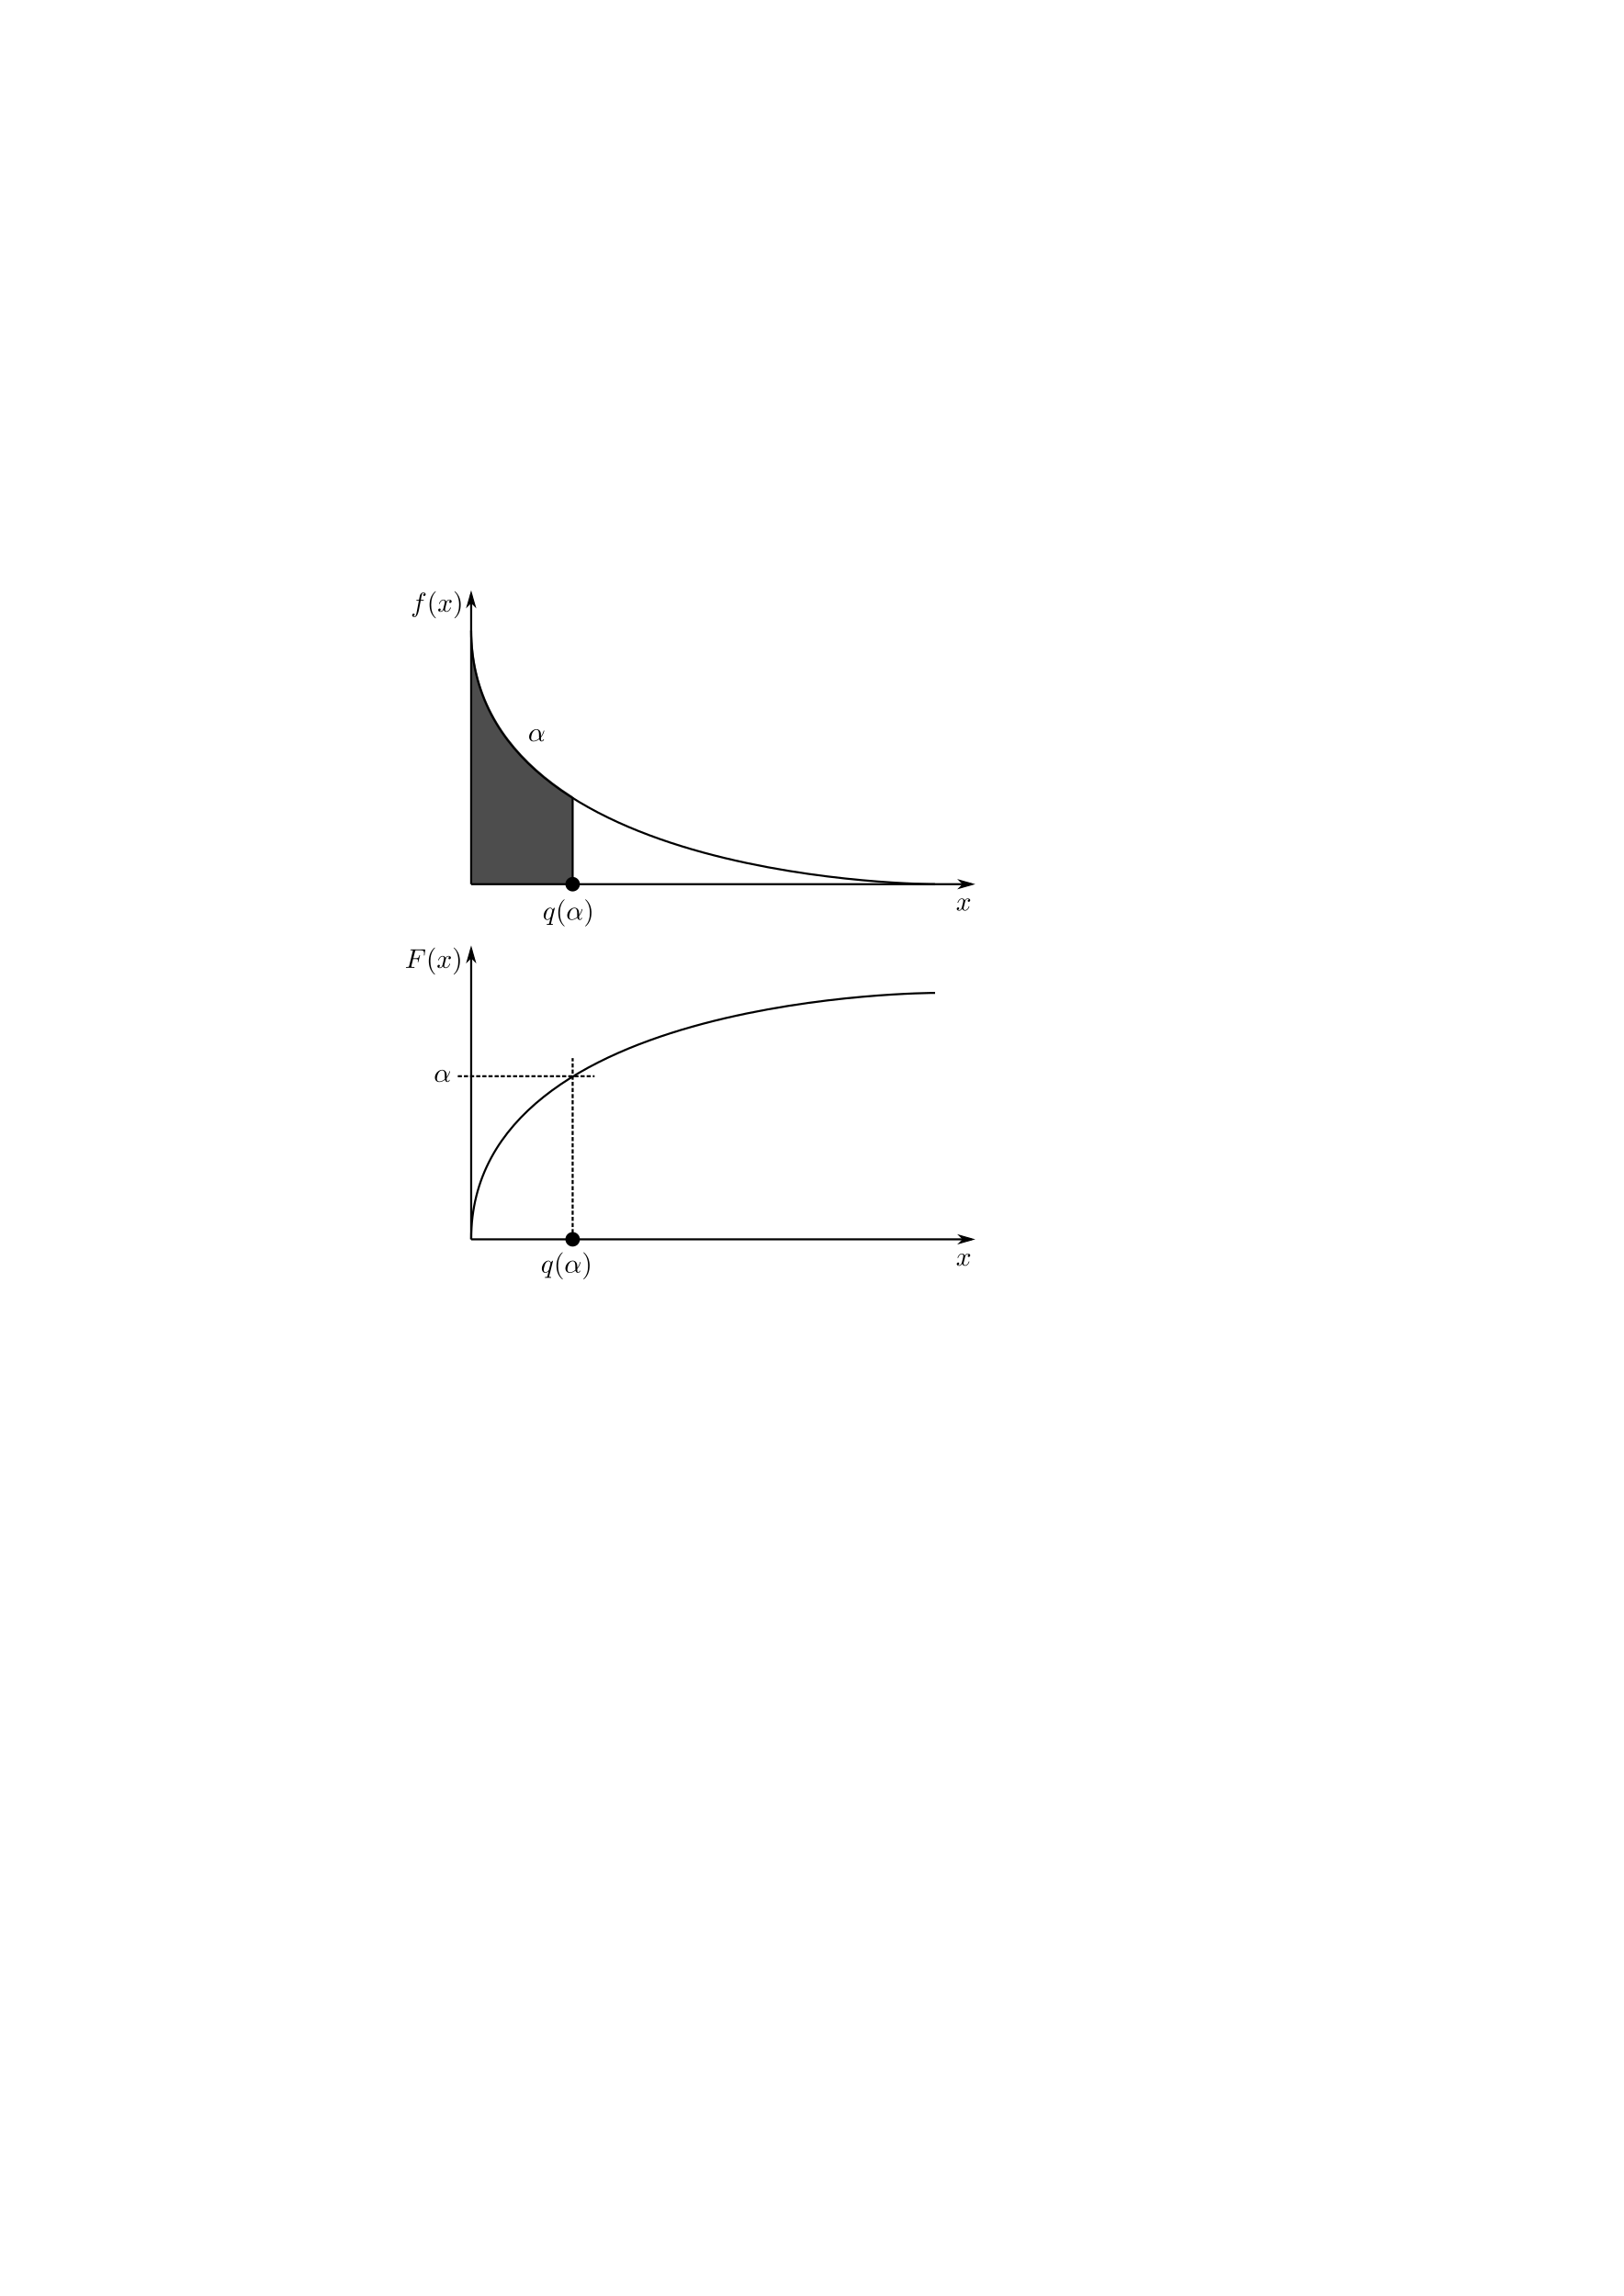
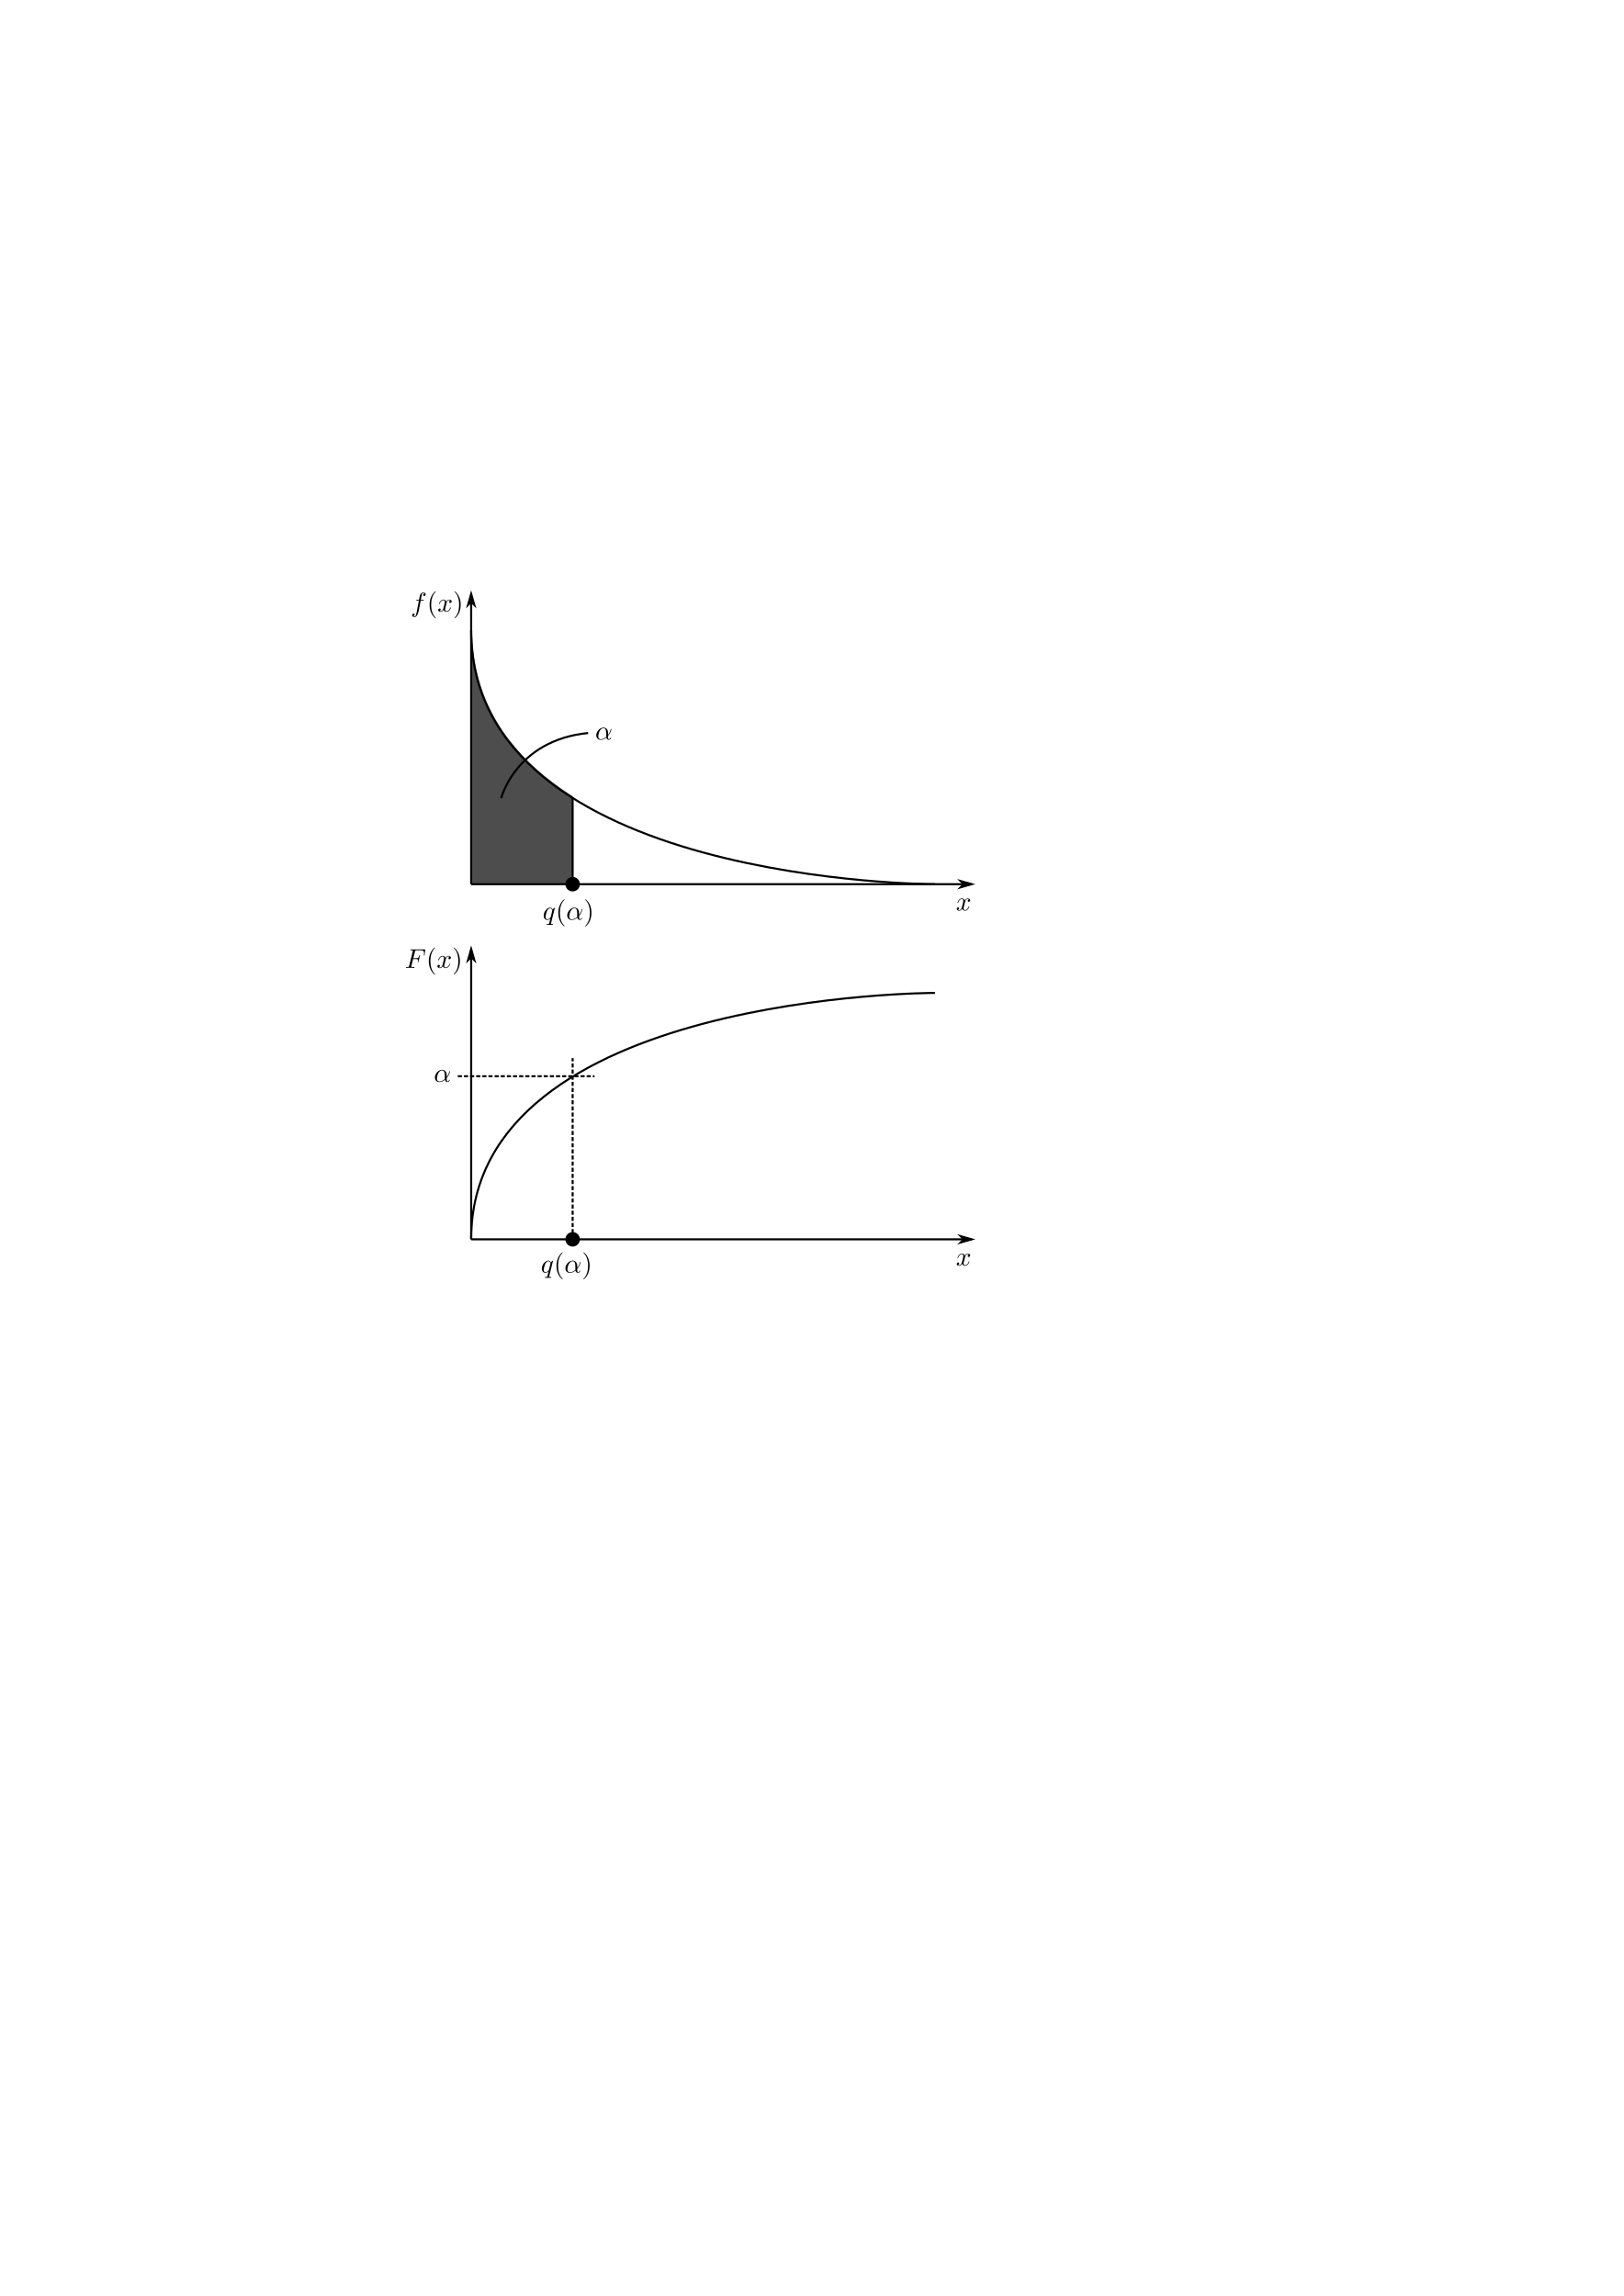
<svg xmlns="http://www.w3.org/2000/svg" width="210mm" height="297mm" id="svg2" version="1.1">
  <defs id="defs4">
    <marker orient="auto" refY="0.0" refX="0.0" id="Arrow1Send" style="overflow:visible;">
      <path id="path6070" d="M 0.0,0.0 L 5.0,-5.0 L -12.5,0.0 L 5.0,5.0 L 0.0,0.0 z " style="fill-rule:evenodd;stroke:#000000;stroke-width:1.0pt;" transform="scale(0.2) rotate(180) translate(6,0)" />
    </marker>
    <marker orient="auto" refY="0.0" refX="0.0" id="Arrow2Mend" style="overflow:visible;">
      <path id="path6082" style="fill-rule:evenodd;stroke-width:0.625;stroke-linejoin:round;" d="M 8.719,4.034 L -2.207,0.016 L 8.719,-4.002 C 6.973,-1.63 6.983,1.616 8.719,4.034 z " transform="scale(0.6) rotate(180) translate(0,0)" />
    </marker>
    <marker orient="auto" refY="0.0" refX="0.0" id="Arrow1Sstart" style="overflow:visible">
      <path id="path6067" d="M 0.0,0.0 L 5.0,-5.0 L -12.5,0.0 L 5.0,5.0 L 0.0,0.0 z " style="fill-rule:evenodd;stroke:#000000;stroke-width:1.0pt" transform="scale(0.2) translate(6,0)" />
    </marker>
    <marker orient="auto" refY="0.0" refX="0.0" id="Arrow1Mstart" style="overflow:visible">
      <path id="path6061" d="M 0.0,0.0 L 5.0,-5.0 L -12.5,0.0 L 5.0,5.0 L 0.0,0.0 z " style="fill-rule:evenodd;stroke:#000000;stroke-width:1.0pt" transform="scale(0.4) translate(10,0)" />
    </marker>
    <marker style="overflow:visible;" id="Arrow1Mend" refX="0.0" refY="0.0" orient="auto">
      <path transform="scale(0.4) rotate(180) translate(10,0)" style="fill-rule:evenodd;stroke:#000000;stroke-width:1.0pt;" d="M 0.0,0.0 L 5.0,-5.0 L -12.5,0.0 L 5.0,5.0 L 0.0,0.0 z " id="path3772" />
    </marker>
    <marker style="overflow:visible;" id="Arrow1Lend" refX="0.0" refY="0.0" orient="auto">
      <path transform="scale(0.8) rotate(180) translate(12.5,0)" style="fill-rule:evenodd;stroke:#000000;stroke-width:1.0pt;" d="M 0.0,0.0 L 5.0,-5.0 L -12.5,0.0 L 5.0,5.0 L 0.0,0.0 z " id="path3766" />
    </marker>
    <marker style="overflow:visible" id="Arrow1Mend-7" refX="0" refY="0" orient="auto">
      <path transform="matrix(-0.4,0,0,-0.4,-4,0)" style="fill-rule:evenodd;stroke:#000000;stroke-width:1pt" d="M 0,0 5,-5 -12.5,0 5,5 0,0 z" id="path3772-4" />
    </marker>
    <marker style="overflow:visible" id="Arrow1Mend-6" refX="0" refY="0" orient="auto">
      <path transform="matrix(-0.4,0,0,-0.4,-4,0)" style="fill-rule:evenodd;stroke:#000000;stroke-width:1pt" d="M 0,0 5,-5 -12.5,0 5,5 0,0 z" id="path3772-0" />
    </marker>
    <marker style="overflow:visible" id="Arrow1Mend-5" refX="0" refY="0" orient="auto">
      <path transform="matrix(-0.4,0,0,-0.4,-4,0)" style="fill-rule:evenodd;stroke:#000000;stroke-width:1pt" d="M 0,0 5,-5 -12.5,0 5,5 0,0 z" id="path3772-6" />
    </marker>
    <marker style="overflow:visible" id="marker3616" refX="0" refY="0" orient="auto">
      <path transform="matrix(-0.4,0,0,-0.4,-4,0)" style="fill-rule:evenodd;stroke:#000000;stroke-width:1pt" d="M 0,0 5,-5 -12.5,0 5,5 0,0 z" id="path3618" />
    </marker>
  </defs>
  <g id="layer1">
    <path style="fill:#4d4d4d;stroke:#000000;stroke-width:0;stroke-linecap:butt;stroke-linejoin:miter;stroke-opacity:1;stroke-miterlimit:4;stroke-dasharray:none;fill-opacity:1" d="m 230.815,307.768 c 0,31.004 14.173,54.257 35.433,71.697 2.657,2.18 5.426,4.269 8.291,6.271 1.433,1.001 2.889,1.98 4.369,2.938 0.37,0.239 0.741,0.478 1.114,0.715 l -0.1,42.895 -49.606,0 z" id="path7526-0" />
    <path style="fill:none;stroke:#000000;stroke-width:1px;stroke-linecap:butt;stroke-linejoin:miter;stroke-opacity:1" d="m 230.315,308.268 c 0,124.016 226.772,124.016 226.772,124.016" id="path7526" />
    <path id="path2987" d="m 230.315,432.283 244.488,0" style="fill:none;stroke:#000000;stroke-width:1px;stroke-linecap:butt;stroke-linejoin:miter;stroke-opacity:1;marker-end:url(#Arrow1Mend)" />
    <path id="path2989" d="m 230.315,432.283 0,-141.732" style="fill:none;stroke:#000000;stroke-width:1px;stroke-linecap:butt;stroke-linejoin:miter;stroke-opacity:1;marker-end:url(#Arrow1Mend)" />
    <text id="text4581" y="313.791" x="320.714" style="font-size:10px;font-style:normal;font-weight:normal;line-height:100%;letter-spacing:0px;word-spacing:0px;fill:#000000;fill-opacity:1;stroke:none;font-family:Sans" xml:space="preserve">
      <tspan y="313.791" x="320.714" id="tspan4583" />
    </text>
    <g id="g4031" transform="matrix(0.25,0,0,0.25,187.999,339.8456)">
      <g word-spacing="normal" letter-spacing="normal" font-size-adjust="none" font-stretch="normal" font-weight="normal" font-variant="normal" font-style="normal" stroke-miterlimit="10.433" xml:space="preserve" transform="matrix(1.062992,0,0,-1.062992,-186.0236,789.2717)" id="g4033" style="font-style:normal;font-variant:normal;font-weight:normal;font-stretch:normal;letter-spacing:normal;word-spacing:normal;text-anchor:start;fill:none;stroke:#000000;stroke-width:4;stroke-linecap:butt;stroke-linejoin:miter;stroke-miterlimit:10.433;stroke-opacity:1;stroke-dasharray:none;stroke-dashoffset:0">
        <path id="path4035" d="m 1242.6,361.49 0,0.13 0,0.15 0.1,0.16 0,0.18 0.1,0.2 0,0.2 0.1,0.22 0.1,0.22 0,0.24 0.1,0.24 0.1,0.24 0.1,0.25 0.1,0.25 0.2,0.25 0.1,0.25 0.1,0.24 0.2,0.24 0.1,0.24 0.2,0.23 0.2,0.23 0.2,0.21 0.2,0.2 0.2,0.19 0.2,0.18 0.2,0.16 0.3,0.14 0.1,0.07 0.1,0.06 0.2,0.05 0.1,0.05 0.1,0.05 0.2,0.04 0.1,0.03 0.2,0.03 0.1,0.02 0.2,0.02 0.1,0.01 0.2,0 c 0.3,0 1.4,0 2.5,-0.64 -1.4,-0.25 -2.4,-1.5 -2.4,-2.68 0,-0.8 0.5,-1.75 1.9,-1.75 1.1,0 2.7,0.89 2.7,2.89 0,2.59 -3,3.28 -4.6,3.28 -2.9,0 -4.7,-2.64 -5.3,-3.78 -1.2,3.28 -3.9,3.78 -5.4,3.78 -5.1,0 -8,-6.42 -8,-7.67 0,-0.5 0.5,-0.5 0.6,-0.5 0.4,0 0.6,0.1 0.7,0.54 1.6,5.28 4.9,6.53 6.6,6.53 1,0 2.7,-0.43 2.7,-3.32 0,-1.55 -0.8,-4.9 -2.7,-11.86 -0.8,-3.1 -2.5,-5.19 -4.7,-5.19 -0.3,0 -1.4,0 -2.5,0.65 1.3,0.24 2.3,1.29 2.3,2.69 0,1.35 -1,1.74 -1.8,1.74 -1.5,0 -2.7,-1.3 -2.7,-2.89 0,-2.29 2.5,-3.29 4.7,-3.29 3.2,0 5,3.49 5.2,3.79 0.6,-1.85 2.4,-3.79 5.4,-3.79 5.1,0 7.9,6.43 7.9,7.68 0,0.5 -0.4,0.5 -0.6,0.5 -0.4,0 -0.5,-0.21 -0.6,-0.55 -1.6,-5.33 -5,-6.53 -6.6,-6.53 -2,0 -2.8,1.59 -2.8,3.3 0,1.09 0.3,2.18 0.9,4.37 z" style="fill:#000000;stroke-width:0" />
      </g>
    </g>
    <path style="fill:none;stroke:#000000;stroke-width:1px;stroke-linecap:butt;stroke-linejoin:miter;stroke-opacity:1" d="m 230.315,605.905 c 0,-120.472 226.772,-120.472 226.772,-120.472" id="path7546" />
    <path id="path2987-3" d="m 230.321,605.911 244.488,0" style="fill:none;stroke:#000000;stroke-width:1px;stroke-linecap:butt;stroke-linejoin:miter;stroke-opacity:1;marker-end:url(#Arrow1Mend)" />
    <path id="path2989-4" d="m 230.321,605.911 0,-141.732" style="fill:none;stroke:#000000;stroke-width:1px;stroke-linecap:butt;stroke-linejoin:miter;stroke-opacity:1;marker-end:url(#Arrow1Mend)" />
    <g id="g4031-1" transform="matrix(0.25,0,0,0.25,188.0047,513.4734)">
      <g word-spacing="normal" letter-spacing="normal" font-size-adjust="none" font-stretch="normal" font-weight="normal" font-variant="normal" font-style="normal" stroke-miterlimit="10.433" xml:space="preserve" transform="matrix(1.062992,0,0,-1.062992,-186.0236,789.2717)" id="g4033-8" style="font-style:normal;font-variant:normal;font-weight:normal;font-stretch:normal;letter-spacing:normal;word-spacing:normal;text-anchor:start;fill:none;stroke:#000000;stroke-width:4;stroke-linecap:butt;stroke-linejoin:miter;stroke-miterlimit:10.433;stroke-opacity:1;stroke-dasharray:none;stroke-dashoffset:0">
        <path id="path4035-6" d="m 1242.6,361.49 0,0.13 0,0.15 0.1,0.16 0,0.18 0.1,0.2 0,0.2 0.1,0.22 0.1,0.22 0,0.24 0.1,0.24 0.1,0.24 0.1,0.25 0.1,0.25 0.2,0.25 0.1,0.25 0.1,0.24 0.2,0.24 0.1,0.24 0.2,0.23 0.2,0.23 0.2,0.21 0.2,0.2 0.2,0.19 0.2,0.18 0.2,0.16 0.3,0.14 0.1,0.07 0.1,0.06 0.2,0.05 0.1,0.05 0.1,0.05 0.2,0.04 0.1,0.03 0.2,0.03 0.1,0.02 0.2,0.02 0.1,0.01 0.2,0 c 0.3,0 1.4,0 2.5,-0.64 -1.4,-0.25 -2.4,-1.5 -2.4,-2.68 0,-0.8 0.5,-1.75 1.9,-1.75 1.1,0 2.7,0.89 2.7,2.89 0,2.59 -3,3.28 -4.6,3.28 -2.9,0 -4.7,-2.64 -5.3,-3.78 -1.2,3.28 -3.9,3.78 -5.4,3.78 -5.1,0 -8,-6.42 -8,-7.67 0,-0.5 0.5,-0.5 0.6,-0.5 0.4,0 0.6,0.1 0.7,0.54 1.6,5.28 4.9,6.53 6.6,6.53 1,0 2.7,-0.43 2.7,-3.32 0,-1.55 -0.8,-4.9 -2.7,-11.86 -0.8,-3.1 -2.5,-5.19 -4.7,-5.19 -0.3,0 -1.4,0 -2.5,0.65 1.3,0.24 2.3,1.29 2.3,2.69 0,1.35 -1,1.74 -1.8,1.74 -1.5,0 -2.7,-1.3 -2.7,-2.89 0,-2.29 2.5,-3.29 4.7,-3.29 3.2,0 5,3.49 5.2,3.79 0.6,-1.85 2.4,-3.79 5.4,-3.79 5.1,0 7.9,6.43 7.9,7.68 0,0.5 -0.4,0.5 -0.6,0.5 -0.4,0 -0.5,-0.21 -0.6,-0.55 -1.6,-5.33 -5,-6.53 -6.6,-6.53 -2,0 -2.8,1.59 -2.8,3.3 0,1.09 0.3,2.18 0.9,4.37 z" style="fill:#000000;stroke-width:0" />
      </g>
    </g>
    <path style="fill:#000000;fill-opacity:1;stroke:none" id="path5138-4" d="m 393.307,432.283 a 3.543,3.543 0 1 1 -7.087,0 3.543,3.543 0 1 1 7.087,0 z" transform="translate(-109.8425,-4.7852675e-6)" />
    <path style="fill:#000000;fill-opacity:1;stroke:none" id="path5138-4-6" d="m 393.307,432.283 a 3.543,3.543 0 1 1 -7.087,0 3.543,3.543 0 1 1 7.087,0 z" transform="translate(-109.8425,173.622)" />
    <path style="fill:none;stroke:#000000;stroke-width:1px;stroke-linecap:butt;stroke-linejoin:miter;stroke-opacity:1" d="m 279.921,432.283 0,-42.52" id="path7584" />
    <path style="fill:none;stroke:#000000;stroke-width:1;stroke-linecap:butt;stroke-linejoin:miter;stroke-opacity:1;stroke-miterlimit:4;stroke-dasharray:2,1;stroke-dashoffset:0" d="m 279.921,605.905 0,-88.583" id="path7586" />
    <path style="fill:none;stroke:#000000;stroke-width:1;stroke-linecap:butt;stroke-linejoin:miter;stroke-miterlimit:4;stroke-opacity:1;stroke-dasharray:2, 1;stroke-dashoffset:0" d="m 223.783,526.177 66.846,0" id="path7588" />
    <g id="g5859" transform="matrix(0.25,0,0,0.25,-69.3868,193.7445)">
      <g id="content" transform="matrix(1.062992,0,0,-1.062992,-186.0236,789.2717)" xml:space="preserve" stroke-miterlimit="10.433" font-style="normal" font-variant="normal" font-weight="normal" font-stretch="normal" font-size-adjust="none" letter-spacing="normal" word-spacing="normal" style="font-style:normal;font-variant:normal;font-weight:normal;font-stretch:normal;letter-spacing:normal;word-spacing:normal;text-anchor:start;fill:none;stroke:#000000;stroke-width:4;stroke-linecap:butt;stroke-linejoin:miter;stroke-miterlimit:10.433;stroke-opacity:1;stroke-dasharray:none;stroke-dashoffset:0">
        <path d="m 1209.9,366.36 h 4.3 c 1,0 1.5,0 1.5,1 0,0.55 -0.5,0.55 -1.4,0.55 h -4.1 l 1,5.69 c 0.2,1.04 0.9,4.58 1.2,5.17 0.5,0.95 1.3,1.7 2.4,1.7 0.2,0 1.5,0 2.4,-0.9 -2.2,-0.19 -2.7,-1.94 -2.7,-2.69 0,-1.14 0.9,-1.74 1.9,-1.74 1.3,0 2.7,1.1 2.7,2.99 0,2.3 -2.3,3.44 -4.3,3.44 -1.7,0 -4.9,-0.89 -6.4,-5.83 -0.2,-1.05 -0.4,-1.55 -1.6,-7.83 h -3.4 c -1,0 -1.5,0 -1.5,-0.94 0,-0.61 0.4,-0.61 1.4,-0.61 h 3.3 l -3.8,-19.67 c -0.9,-4.83 -1.7,-9.37 -4.3,-9.37 -0.2,0 -1.5,0 -2.4,0.9 2.3,0.14 2.7,1.94 2.7,2.69 0,1.14 -0.9,1.75 -1.8,1.75 -1.3,0 -2.8,-1.09 -2.8,-3 0,-2.23 2.2,-3.44 4.3,-3.44 2.7,0 4.7,2.94 5.6,4.85 1.6,3.14 2.7,9.15 2.8,9.51 z" id="path5862" style="fill:#000000;stroke-width:0" />
        <path d="m 1237.8,334.49 0,0.02 0,0.03 0,0.01 0,0.02 0,0.01 0,0.02 0,0.02 0,0.01 0,0.02 0,0.02 0,0.03 0,0.02 0,0.02 -0.1,0.03 0,0.03 0,0.03 0,0.04 -0.1,0.03 0,0.02 0,0.02 0,0.02 0,0.02 -0.1,0.02 0,0.03 0,0.02 0,0.02 0,0.03 -0.1,0.03 0,0.02 0,0.03 0,0.03 -0.1,0.03 0,0.03 0,0.03 -0.1,0.03 0,0.03 0,0.04 -0.1,0.03 0,0.04 0,0.04 -0.1,0.03 0,0.04 c -6.2,6.28 -7.8,15.69 -7.8,23.31 0,8.68 1.9,17.35 8,23.57 0.6,0.61 0.6,0.7 0.6,0.86 0,0.34 -0.1,0.48 -0.4,0.48 -0.5,0 -5,-3.37 -8,-9.7 -2.5,-5.49 -3.1,-11.02 -3.1,-15.21 0,-3.89 0.5,-9.9 3.3,-15.54 3,-6.13 7.3,-9.36 7.8,-9.36 0.3,0 0.4,0.14 0.4,0.5 z" id="path5864" style="fill:#000000;stroke-width:0" />
        <path d="m 1257.3,361.49 0,0.13 0.1,0.15 0,0.16 0.1,0.18 0,0.2 0.1,0.2 0,0.22 0.1,0.22 0.1,0.24 0.1,0.24 0.1,0.24 0.1,0.25 0.1,0.25 0.1,0.25 0.1,0.25 0.2,0.24 0.1,0.24 0.2,0.24 0.2,0.23 0.1,0.23 0.2,0.21 0.2,0.2 0.2,0.19 0.2,0.18 0.3,0.16 0.2,0.14 0.1,0.07 0.2,0.06 0.1,0.05 0.1,0.05 0.2,0.05 0.1,0.04 0.2,0.03 0.1,0.03 0.2,0.02 0.1,0.02 0.2,0.01 0.1,0 c 0.3,0 1.5,0 2.5,-0.64 -1.4,-0.25 -2.4,-1.5 -2.4,-2.68 0,-0.8 0.6,-1.75 1.9,-1.75 1.1,0 2.7,0.89 2.7,2.89 0,2.59 -2.9,3.28 -4.6,3.28 -2.9,0 -4.6,-2.64 -5.2,-3.78 -1.3,3.28 -4,3.78 -5.4,3.78 -5.2,0 -8,-6.42 -8,-7.67 0,-0.5 0.5,-0.5 0.6,-0.5 0.4,0 0.5,0.1 0.6,0.54 1.7,5.28 5,6.53 6.7,6.53 0.9,0 2.7,-0.43 2.7,-3.32 0,-1.55 -0.9,-4.9 -2.7,-11.86 -0.8,-3.1 -2.5,-5.19 -4.8,-5.19 -0.2,0 -1.4,0 -2.4,0.65 1.2,0.24 2.3,1.29 2.3,2.69 0,1.35 -1.1,1.74 -1.8,1.74 -1.5,0 -2.8,-1.3 -2.8,-2.89 0,-2.29 2.5,-3.29 4.7,-3.29 3.3,0 5.1,3.49 5.2,3.79 0.6,-1.85 2.4,-3.79 5.4,-3.79 5.2,0 8,6.43 8,7.68 0,0.5 -0.5,0.5 -0.6,0.5 -0.5,0 -0.6,-0.21 -0.7,-0.55 -1.6,-5.33 -5,-6.53 -6.6,-6.53 -1.9,0 -2.7,1.59 -2.7,3.3 0,1.09 0.3,2.18 0.8,4.37 z" id="path5866" style="fill:#000000;stroke-width:0" />
        <path d="m 1283.5,358.89 0,0.38 0,0.38 0,0.39 0,0.41 -0.1,0.84 0,0.88 -0.1,0.92 -0.1,0.95 -0.1,0.98 -0.2,1 -0.2,1.02 -0.2,1.04 -0.3,1.05 -0.3,1.06 -0.4,1.06 -0.4,1.07 -0.2,0.53 -0.2,0.53 -0.2,0.53 -0.3,0.53 c -3,6.13 -7.2,9.36 -7.7,9.36 -0.3,0 -0.5,-0.19 -0.5,-0.48 0,-0.16 0,-0.25 0.9,-1.16 4.9,-4.92 7.7,-12.84 7.7,-23.27 0,-8.51 -1.8,-17.28 -8,-23.56 -0.6,-0.59 -0.6,-0.7 -0.6,-0.84 0,-0.3 0.2,-0.5 0.5,-0.5 0.5,0 4.9,3.39 7.9,9.72 2.5,5.47 3.1,11 3.1,15.18 z" id="path5868" style="fill:#000000;stroke-width:0" />
      </g>
    </g>
    <g id="g5972" transform="matrix(0.25,0,0,0.25,-71.01672,367.9388)">
      <g word-spacing="normal" letter-spacing="normal" font-size-adjust="none" font-stretch="normal" font-weight="normal" font-variant="normal" font-style="normal" stroke-miterlimit="10.433" xml:space="preserve" transform="matrix(1.062992,0,0,-1.062992,-186.0236,789.2717)" id="g5974" style="font-style:normal;font-variant:normal;font-weight:normal;font-stretch:normal;letter-spacing:normal;word-spacing:normal;text-anchor:start;fill:none;stroke:#000000;stroke-width:4;stroke-linecap:butt;stroke-linejoin:miter;stroke-miterlimit:10.433;stroke-opacity:1;stroke-dasharray:none;stroke-dashoffset:0">
        <path id="path5976" d="m 1202.1,362.63 h 4.9 c 3.7,0 4.1,-0.8 4.1,-2.24 0,-0.35 0,-0.95 -0.3,-2.43 -0.1,-0.25 -0.2,-0.46 -0.2,-0.57 0,-0.39 0.3,-0.59 0.6,-0.59 0.5,0 0.5,0.16 0.7,1.05 l 2.8,10.81 c 0.1,0.55 0.1,0.66 0.1,0.8 0,0.09 -0.1,0.54 -0.6,0.54 -0.5,0 -0.5,-0.25 -0.7,-1.04 -1.1,-3.88 -2.2,-4.78 -6.4,-4.78 h -4.6 l 3.2,12.65 c 0.5,1.75 0.5,1.94 2.7,1.94 h 6.6 c 6.1,0 7.3,-1.64 7.3,-5.47 0,-1.16 0,-1.34 -0.2,-2.7 -0.1,-0.64 -0.1,-0.74 -0.1,-0.89 0,-0.25 0.2,-0.6 0.6,-0.6 0.6,0 0.6,0.3 0.7,1.25 l 1,8.61 c 0.2,1.35 -0.1,1.35 -1.3,1.35 h -24.4 c -1,0 -1.5,0 -1.5,-1 0,-0.55 0.4,-0.55 1.3,-0.55 1.9,0 3.3,0 3.3,-0.89 0,-0.2 0,-0.3 -0.3,-1.2 l -6.5,-26.35 c -0.5,-1.95 -0.6,-2.34 -4.6,-2.34 -0.8,0 -1.4,0 -1.4,-0.95 0,-0.6 0.6,-0.6 0.8,-0.6 1.4,0 5.1,0.16 6.6,0.16 1.6,0 5.7,-0.16 7.4,-0.16 0.4,0 1,0 1,0.95 0,0.4 -0.3,0.49 -0.3,0.55 -0.1,0.05 -0.2,0.05 -1.4,0.05 -1.1,0 -1.3,0 -2.6,0.09 -1.4,0.16 -1.6,0.36 -1.6,1 0,0.1 0,0.41 0.2,1.14 z" style="fill:#000000;stroke-width:0" />
        <path id="path5978" d="m 1242.5,334.49 0,0.02 0,0.03 0,0.01 0,0.02 0,0.01 0,0.02 0,0.02 0,0.01 0,0.02 0,0.02 0,0.03 -0.1,0.02 0,0.02 0,0.03 0,0.03 0,0.03 -0.1,0.04 0,0.03 0,0.02 0,0.02 0,0.02 -0.1,0.02 0,0.02 0,0.03 0,0.02 0,0.02 -0.1,0.03 0,0.03 0,0.02 0,0.03 -0.1,0.03 0,0.03 0,0.03 0,0.03 -0.1,0.03 0,0.03 0,0.04 -0.1,0.03 0,0.04 0,0.04 -0.1,0.03 0,0.04 c -6.2,6.28 -7.8,15.69 -7.8,23.31 0,8.68 1.9,17.35 8,23.57 0.6,0.61 0.6,0.7 0.6,0.86 0,0.34 -0.2,0.48 -0.5,0.48 -0.5,0 -4.9,-3.37 -7.9,-9.7 -2.5,-5.49 -3.1,-11.02 -3.1,-15.21 0,-3.89 0.5,-9.9 3.3,-15.54 2.9,-6.13 7.2,-9.36 7.7,-9.36 0.3,0 0.5,0.14 0.5,0.5 z" style="fill:#000000;stroke-width:0" />
        <path id="path5980" d="m 1262,361.49 0,0.13 0.1,0.15 0,0.16 0.1,0.18 0,0.2 0.1,0.2 0,0.22 0.1,0.22 0.1,0.24 0.1,0.24 0.1,0.24 0.1,0.25 0.1,0.25 0.1,0.25 0.1,0.25 0.2,0.24 0.1,0.24 0.2,0.24 0.1,0.23 0.2,0.23 0.2,0.21 0.2,0.2 0.2,0.19 0.2,0.18 0.3,0.16 0.2,0.14 0.1,0.07 0.2,0.06 0.1,0.05 0.1,0.05 0.2,0.05 0.1,0.04 0.2,0.03 0.1,0.03 0.2,0.02 0.1,0.02 0.2,0.01 0.1,0 c 0.3,0 1.5,0 2.5,-0.64 -1.4,-0.25 -2.4,-1.5 -2.4,-2.68 0,-0.8 0.6,-1.75 1.9,-1.75 1.1,0 2.7,0.89 2.7,2.89 0,2.59 -2.9,3.28 -4.6,3.28 -2.9,0 -4.7,-2.64 -5.2,-3.78 -1.3,3.28 -4,3.78 -5.4,3.78 -5.2,0 -8.1,-6.42 -8.1,-7.67 0,-0.5 0.5,-0.5 0.6,-0.5 0.4,0 0.6,0.1 0.7,0.54 1.7,5.28 5,6.53 6.7,6.53 0.9,0 2.6,-0.43 2.6,-3.32 0,-1.55 -0.8,-4.9 -2.6,-11.86 -0.8,-3.1 -2.6,-5.19 -4.8,-5.19 -0.3,0 -1.4,0 -2.5,0.65 1.3,0.24 2.4,1.29 2.4,2.69 0,1.35 -1.1,1.74 -1.9,1.74 -1.5,0 -2.7,-1.3 -2.7,-2.89 0,-2.29 2.5,-3.29 4.7,-3.29 3.3,0 5.1,3.49 5.2,3.79 0.6,-1.85 2.4,-3.79 5.4,-3.79 5.1,0 8,6.43 8,7.68 0,0.5 -0.5,0.5 -0.6,0.5 -0.5,0 -0.6,-0.21 -0.7,-0.55 -1.6,-5.33 -5,-6.53 -6.6,-6.53 -2,0 -2.8,1.59 -2.8,3.3 0,1.09 0.4,2.18 0.9,4.37 z" style="fill:#000000;stroke-width:0" />
        <path id="path5982" d="m 1288.2,358.89 0,0.38 0,0.38 0,0.39 0,0.41 -0.1,0.84 0,0.88 -0.1,0.92 -0.1,0.95 -0.2,0.98 -0.1,1 -0.2,1.02 -0.3,1.04 -0.2,1.05 -0.3,1.06 -0.4,1.06 -0.4,1.07 -0.2,0.53 -0.2,0.53 -0.2,0.53 -0.3,0.53 c -3,6.13 -7.3,9.36 -7.8,9.36 -0.3,0 -0.5,-0.19 -0.5,-0.48 0,-0.16 0,-0.25 1,-1.16 4.9,-4.92 7.7,-12.84 7.7,-23.27 0,-8.51 -1.8,-17.28 -8,-23.56 -0.7,-0.59 -0.7,-0.7 -0.7,-0.84 0,-0.3 0.2,-0.5 0.5,-0.5 0.5,0 5,3.39 8,9.72 2.5,5.47 3.1,11 3.1,15.18 z" style="fill:#000000;stroke-width:0" />
      </g>
    </g>
    <g id="g6098" transform="matrix(0.25,0,0,0.25,-5.217512,344.3616)">
      <g id="g6100" transform="matrix(1.062992,0,0,-1.062992,-186.0236,789.2717)" xml:space="preserve" stroke-miterlimit="10.433" font-style="normal" font-variant="normal" font-weight="normal" font-stretch="normal" font-size-adjust="none" letter-spacing="normal" word-spacing="normal" style="font-style:normal;font-variant:normal;font-weight:normal;font-stretch:normal;letter-spacing:normal;word-spacing:normal;text-anchor:start;fill:none;stroke:#000000;stroke-width:4;stroke-linecap:butt;stroke-linejoin:miter;stroke-miterlimit:10.433;stroke-opacity:1;stroke-dasharray:none;stroke-dashoffset:0">
        <path d="m 1215.2,367.91 0,0.02 0,0.02 0,0.02 0,0.02 0,0.02 0,0.02 0,0.02 0,0.02 0,0.02 0,0.03 -0.1,0.02 0,0.02 0,0.02 0,0.02 0,0.02 0,0.02 0,0.01 -0.1,0.02 0,0.02 0,0.02 0,0.01 0,0.01 -0.1,0.02 0,0.01 0,0.01 0,0.01 -0.1,0.01 0,0.01 0,0 0,0.01 -0.1,0 0,0 c -0.5,0 -2.5,-1.98 -3.4,-3.44 -1.1,2.69 -3,3.49 -4.6,3.49 v -1.1 c 3.2,0 3.9,-4.03 3.9,-4.37 0,-0.31 -2.7,-11.22 -2.9,-11.42 -0.7,-1.39 -3.5,-4.58 -6.3,-4.58 h 0 c -3,0 -3.2,3.84 -3.2,4.69 0,2.39 1.5,7.81 2.3,9.9 1.5,3.69 4.1,5.78 6.2,5.78 v 1.1 c -5.9,0 -12,-7.38 -12,-14.6 0,-4.87 2.9,-7.97 6.5,-7.97 2.2,0 4.1,1.19 5.9,2.99 -0.4,-1.74 -2.1,-8.47 -2.2,-8.92 -0.4,-1.39 -0.8,-1.6 -3.6,-1.64 -0.6,0 -1.1,0 -1.1,-1 0,-0.05 0,-0.55 0.6,-0.55 1.6,0 3.3,0.16 5,0.16 1.7,0 3.5,-0.16 5.1,-0.16 0.3,0 0.9,0 0.9,1 0,0.55 -0.5,0.55 -1.3,0.55 -2.4,0 -2.4,0.36 -2.4,0.79 0,0.36 0.1,0.66 0.2,1.1 z" id="path6102" style="fill:#000000;stroke-width:0" />
        <path d="m 1233.2,334.49 0,0.02 0,0.03 0,0.01 0,0.02 0,0.01 -0.1,0.02 0,0.02 0,0.01 0,0.02 0,0.02 0,0.03 0,0.02 0,0.02 0,0.03 -0.1,0.03 0,0.03 0,0.04 0,0.03 -0.1,0.02 0,0.02 0,0.02 0,0.02 0,0.02 -0.1,0.03 0,0.02 0,0.02 0,0.03 0,0.03 -0.1,0.02 0,0.03 0,0.03 0,0.03 -0.1,0.03 0,0.03 0,0.03 -0.1,0.03 0,0.04 0,0.03 -0.1,0.04 0,0.04 0,0.03 -0.1,0.04 c -6.2,6.28 -7.8,15.69 -7.8,23.31 0,8.68 1.9,17.35 8,23.57 0.7,0.61 0.7,0.7 0.7,0.86 0,0.34 -0.2,0.48 -0.5,0.48 -0.5,0 -5,-3.37 -7.9,-9.7 -2.6,-5.49 -3.2,-11.02 -3.2,-15.21 0,-3.89 0.6,-9.9 3.3,-15.54 3,-6.13 7.3,-9.36 7.8,-9.36 0.3,0 0.5,0.14 0.5,0.5 z" id="path6104" style="fill:#000000;stroke-width:0" />
        <path d="m 1259.8,358.21 0,0.36 -0.1,0.35 0,0.35 0,0.34 -0.1,0.66 0,0.62 -0.2,0.6 -0.1,0.56 -0.1,0.54 -0.2,0.51 -0.2,0.49 -0.2,0.46 -0.3,0.43 -0.2,0.4 -0.3,0.38 -0.2,0.36 -0.3,0.33 -0.3,0.31 -0.3,0.29 -0.3,0.26 -0.4,0.24 -0.3,0.22 -0.4,0.2 -0.3,0.18 -0.4,0.16 -0.3,0.14 -0.4,0.13 -0.3,0.1 -0.4,0.09 -0.4,0.07 -0.3,0.05 -0.4,0.04 -0.3,0.02 -0.4,0.01 0,-1.1 c 4.9,0 4.9,-6.53 4.9,-10.4 0,-1.85 0,-4.74 0.1,-5.58 h 0 c -4.4,-3.84 -8.2,-4.39 -10.2,-4.39 -3,0 -4.5,2.25 -4.5,5.44 0,2.43 1.3,7.81 2.9,10.36 2.3,3.64 5.1,4.57 6.8,4.57 l 0,1.1 c -6.8,0 -13.4,-7.13 -13.4,-14.14 0,-4.64 3,-8.43 8.1,-8.43 3.1,0 6.7,1.15 10.5,4.19 0.7,-2.64 2.3,-4.19 4.6,-4.19 2.6,0 4.1,2.74 4.1,3.54 0,0.36 -0.3,0.5 -0.5,0.5 -0.4,0 -0.6,-0.14 -0.7,-0.5 -0.9,-2.44 -2.7,-2.44 -2.8,-2.44 -1.5,0 -1.5,3.89 -1.5,5.08 0,1.04 0,1.15 0.5,1.75 4.6,5.87 5.7,11.65 5.7,11.7 0,0.11 -0.1,0.5 -0.6,0.5 -0.5,0 -0.5,-0.14 -0.8,-1.05 -0.8,-3.14 -2.5,-6.92 -4.8,-9.86 z" id="path6106" style="fill:#000000;stroke-width:0" />
        <path d="m 1282.5,358.89 0,0.38 0,0.38 0,0.39 0,0.41 0,0.84 -0.1,0.88 -0.1,0.92 -0.1,0.95 -0.1,0.98 -0.2,1 -0.2,1.02 -0.2,1.04 -0.3,1.05 -0.3,1.06 -0.3,1.06 -0.4,1.07 -0.2,0.53 -0.3,0.53 -0.2,0.53 -0.2,0.53 c -3,6.13 -7.3,9.36 -7.8,9.36 -0.3,0 -0.5,-0.19 -0.5,-0.48 0,-0.16 0,-0.25 0.9,-1.16 4.9,-4.92 7.8,-12.84 7.8,-23.27 0,-8.51 -1.9,-17.28 -8.1,-23.56 -0.6,-0.59 -0.6,-0.7 -0.6,-0.84 0,-0.3 0.2,-0.5 0.5,-0.5 0.5,0 5,3.39 7.9,9.72 2.5,5.47 3.1,11 3.1,15.18 z" id="path6108" style="fill:#000000;stroke-width:0" />
      </g>
    </g>
-     <g id="g6236" transform="matrix(0.25,0,0,0.25,-20.70176,257.0926)">
+     <g id="g6236" transform="matrix(0.25,0,0,0.25,12.11812,256.3113)">
      <g word-spacing="normal" letter-spacing="normal" font-size-adjust="none" font-stretch="normal" font-weight="normal" font-variant="normal" font-style="normal" stroke-miterlimit="10.433" xml:space="preserve" transform="matrix(1.062992,0,0,-1.062992,-186.0236,789.2717)" id="g6238" style="font-style:normal;font-variant:normal;font-weight:normal;font-stretch:normal;letter-spacing:normal;word-spacing:normal;text-anchor:start;fill:none;stroke:#000000;stroke-width:4;stroke-linecap:butt;stroke-linejoin:miter;stroke-miterlimit:10.433;stroke-opacity:1;stroke-dasharray:none;stroke-dashoffset:0">
        <path id="path6240" d="m 1247.9,358.21 0,0.36 0,0.35 0,0.35 -0.1,0.34 0,0.66 -0.1,0.62 -0.1,0.6 -0.2,0.56 -0.1,0.54 -0.2,0.51 -0.2,0.49 -0.2,0.46 -0.2,0.43 -0.3,0.4 -0.2,0.38 -0.3,0.36 -0.3,0.33 -0.3,0.31 -0.3,0.29 -0.3,0.26 -0.3,0.24 -0.4,0.22 -0.3,0.2 -0.4,0.18 -0.3,0.16 -0.4,0.14 -0.3,0.13 -0.4,0.1 -0.4,0.09 -0.3,0.07 -0.4,0.05 -0.3,0.04 -0.4,0.02 -0.3,0.01 -0.1,-1.1 c 4.9,0 4.9,-6.53 4.9,-10.4 0,-1.85 0,-4.74 0.1,-5.58 h 0 c -4.3,-3.84 -8.2,-4.39 -10.2,-4.39 -3,0 -4.4,2.25 -4.4,5.44 0,2.43 1.3,7.81 2.9,10.36 2.3,3.64 5,4.57 6.7,4.57 l 0.1,1.1 c -6.8,0 -13.4,-7.13 -13.4,-14.14 0,-4.64 3,-8.43 8,-8.43 3.2,0 6.8,1.15 10.6,4.19 0.6,-2.64 2.2,-4.19 4.5,-4.19 2.6,0 4.2,2.74 4.2,3.54 0,0.36 -0.3,0.5 -0.6,0.5 -0.4,0 -0.5,-0.14 -0.7,-0.5 -0.9,-2.44 -2.7,-2.44 -2.8,-2.44 -1.5,0 -1.5,3.89 -1.5,5.08 0,1.04 0,1.15 0.5,1.75 4.7,5.87 5.7,11.65 5.7,11.7 0,0.11 0,0.5 -0.6,0.5 -0.5,0 -0.5,-0.14 -0.7,-1.05 -0.9,-3.14 -2.6,-6.92 -4.9,-9.86 z" style="fill:#000000;stroke-width:0" />
      </g>
    </g>
    <g id="g6236-8" transform="matrix(0.25,0,0,0.25,-66.76476,423.628)">
      <g word-spacing="normal" letter-spacing="normal" font-size-adjust="none" font-stretch="normal" font-weight="normal" font-variant="normal" font-style="normal" stroke-miterlimit="10.433" xml:space="preserve" transform="matrix(1.062992,0,0,-1.062992,-186.0236,789.2717)" id="g6238-2" style="font-style:normal;font-variant:normal;font-weight:normal;font-stretch:normal;letter-spacing:normal;word-spacing:normal;text-anchor:start;fill:none;stroke:#000000;stroke-width:4;stroke-linecap:butt;stroke-linejoin:miter;stroke-miterlimit:10.433;stroke-opacity:1;stroke-dasharray:none;stroke-dashoffset:0">
        <path id="path6240-8" d="m 1247.9,358.21 0,0.36 0,0.35 0,0.35 -0.1,0.34 0,0.66 -0.1,0.62 -0.1,0.6 -0.2,0.56 -0.1,0.54 -0.2,0.51 -0.2,0.49 -0.2,0.46 -0.2,0.43 -0.3,0.4 -0.2,0.38 -0.3,0.36 -0.3,0.33 -0.3,0.31 -0.3,0.29 -0.3,0.26 -0.3,0.24 -0.4,0.22 -0.3,0.2 -0.4,0.18 -0.3,0.16 -0.4,0.14 -0.3,0.13 -0.4,0.1 -0.4,0.09 -0.3,0.07 -0.4,0.05 -0.3,0.04 -0.4,0.02 -0.3,0.01 -0.1,-1.1 c 4.9,0 4.9,-6.53 4.9,-10.4 0,-1.85 0,-4.74 0.1,-5.58 h 0 c -4.3,-3.84 -8.2,-4.39 -10.2,-4.39 -3,0 -4.4,2.25 -4.4,5.44 0,2.43 1.3,7.81 2.9,10.36 2.3,3.64 5,4.57 6.7,4.57 l 0.1,1.1 c -6.8,0 -13.4,-7.13 -13.4,-14.14 0,-4.64 3,-8.43 8,-8.43 3.2,0 6.8,1.15 10.6,4.19 0.6,-2.64 2.2,-4.19 4.5,-4.19 2.6,0 4.2,2.74 4.2,3.54 0,0.36 -0.3,0.5 -0.6,0.5 -0.4,0 -0.5,-0.14 -0.7,-0.5 -0.9,-2.44 -2.7,-2.44 -2.8,-2.44 -1.5,0 -1.5,3.89 -1.5,5.08 0,1.04 0,1.15 0.5,1.75 4.7,5.87 5.7,11.65 5.7,11.7 0,0.11 0,0.5 -0.6,0.5 -0.5,0 -0.5,-0.14 -0.7,-1.05 -0.9,-3.14 -2.6,-6.92 -4.9,-9.86 z" style="fill:#000000;stroke-width:0" />
      </g>
    </g>
    <g id="g6098-0" transform="matrix(0.25,0,0,0.25,-6.112197,516.9207)">
      <g id="g6100-1" transform="matrix(1.062992,0,0,-1.062992,-186.0236,789.2717)" xml:space="preserve" stroke-miterlimit="10.433" font-style="normal" font-variant="normal" font-weight="normal" font-stretch="normal" font-size-adjust="none" letter-spacing="normal" word-spacing="normal" style="font-style:normal;font-variant:normal;font-weight:normal;font-stretch:normal;letter-spacing:normal;word-spacing:normal;text-anchor:start;fill:none;stroke:#000000;stroke-width:4;stroke-linecap:butt;stroke-linejoin:miter;stroke-miterlimit:10.433;stroke-opacity:1;stroke-dasharray:none;stroke-dashoffset:0">
        <path d="m 1215.2,367.91 0,0.02 0,0.02 0,0.02 0,0.02 0,0.02 0,0.02 0,0.02 0,0.02 0,0.02 0,0.03 -0.1,0.02 0,0.02 0,0.02 0,0.02 0,0.02 0,0.02 0,0.01 -0.1,0.02 0,0.02 0,0.02 0,0.01 0,0.01 -0.1,0.02 0,0.01 0,0.01 0,0.01 -0.1,0.01 0,0.01 0,0 0,0.01 -0.1,0 0,0 c -0.5,0 -2.5,-1.98 -3.4,-3.44 -1.1,2.69 -3,3.49 -4.6,3.49 v -1.1 c 3.2,0 3.9,-4.03 3.9,-4.37 0,-0.31 -2.7,-11.22 -2.9,-11.42 -0.7,-1.39 -3.5,-4.58 -6.3,-4.58 h 0 c -3,0 -3.2,3.84 -3.2,4.69 0,2.39 1.5,7.81 2.3,9.9 1.5,3.69 4.1,5.78 6.2,5.78 v 1.1 c -5.9,0 -12,-7.38 -12,-14.6 0,-4.87 2.9,-7.97 6.5,-7.97 2.2,0 4.1,1.19 5.9,2.99 -0.4,-1.74 -2.1,-8.47 -2.2,-8.92 -0.4,-1.39 -0.8,-1.6 -3.6,-1.64 -0.6,0 -1.1,0 -1.1,-1 0,-0.05 0,-0.55 0.6,-0.55 1.6,0 3.3,0.16 5,0.16 1.7,0 3.5,-0.16 5.1,-0.16 0.3,0 0.9,0 0.9,1 0,0.55 -0.5,0.55 -1.3,0.55 -2.4,0 -2.4,0.36 -2.4,0.79 0,0.36 0.1,0.66 0.2,1.1 z" id="path6102-6" style="fill:#000000;stroke-width:0" />
        <path d="m 1233.2,334.49 0,0.02 0,0.03 0,0.01 0,0.02 0,0.01 -0.1,0.02 0,0.02 0,0.01 0,0.02 0,0.02 0,0.03 0,0.02 0,0.02 0,0.03 -0.1,0.03 0,0.03 0,0.04 0,0.03 -0.1,0.02 0,0.02 0,0.02 0,0.02 0,0.02 -0.1,0.03 0,0.02 0,0.02 0,0.03 0,0.03 -0.1,0.02 0,0.03 0,0.03 0,0.03 -0.1,0.03 0,0.03 0,0.03 -0.1,0.03 0,0.04 0,0.03 -0.1,0.04 0,0.04 0,0.03 -0.1,0.04 c -6.2,6.28 -7.8,15.69 -7.8,23.31 0,8.68 1.9,17.35 8,23.57 0.7,0.61 0.7,0.7 0.7,0.86 0,0.34 -0.2,0.48 -0.5,0.48 -0.5,0 -5,-3.37 -7.9,-9.7 -2.6,-5.49 -3.2,-11.02 -3.2,-15.21 0,-3.89 0.6,-9.9 3.3,-15.54 3,-6.13 7.3,-9.36 7.8,-9.36 0.3,0 0.5,0.14 0.5,0.5 z" id="path6104-7" style="fill:#000000;stroke-width:0" />
        <path d="m 1259.8,358.21 0,0.36 -0.1,0.35 0,0.35 0,0.34 -0.1,0.66 0,0.62 -0.2,0.6 -0.1,0.56 -0.1,0.54 -0.2,0.51 -0.2,0.49 -0.2,0.46 -0.3,0.43 -0.2,0.4 -0.3,0.38 -0.2,0.36 -0.3,0.33 -0.3,0.31 -0.3,0.29 -0.3,0.26 -0.4,0.24 -0.3,0.22 -0.4,0.2 -0.3,0.18 -0.4,0.16 -0.3,0.14 -0.4,0.13 -0.3,0.1 -0.4,0.09 -0.4,0.07 -0.3,0.05 -0.4,0.04 -0.3,0.02 -0.4,0.01 0,-1.1 c 4.9,0 4.9,-6.53 4.9,-10.4 0,-1.85 0,-4.74 0.1,-5.58 h 0 c -4.4,-3.84 -8.2,-4.39 -10.2,-4.39 -3,0 -4.5,2.25 -4.5,5.44 0,2.43 1.3,7.81 2.9,10.36 2.3,3.64 5.1,4.57 6.8,4.57 l 0,1.1 c -6.8,0 -13.4,-7.13 -13.4,-14.14 0,-4.64 3,-8.43 8.1,-8.43 3.1,0 6.7,1.15 10.5,4.19 0.7,-2.64 2.3,-4.19 4.6,-4.19 2.6,0 4.1,2.74 4.1,3.54 0,0.36 -0.3,0.5 -0.5,0.5 -0.4,0 -0.6,-0.14 -0.7,-0.5 -0.9,-2.44 -2.7,-2.44 -2.8,-2.44 -1.5,0 -1.5,3.89 -1.5,5.08 0,1.04 0,1.15 0.5,1.75 4.6,5.87 5.7,11.65 5.7,11.7 0,0.11 -0.1,0.5 -0.6,0.5 -0.5,0 -0.5,-0.14 -0.8,-1.05 -0.8,-3.14 -2.5,-6.92 -4.8,-9.86 z" id="path6106-9" style="fill:#000000;stroke-width:0" />
        <path d="m 1282.5,358.89 0,0.38 0,0.38 0,0.39 0,0.41 0,0.84 -0.1,0.88 -0.1,0.92 -0.1,0.95 -0.1,0.98 -0.2,1 -0.2,1.02 -0.2,1.04 -0.3,1.05 -0.3,1.06 -0.3,1.06 -0.4,1.07 -0.2,0.53 -0.3,0.53 -0.2,0.53 -0.2,0.53 c -3,6.13 -7.3,9.36 -7.8,9.36 -0.3,0 -0.5,-0.19 -0.5,-0.48 0,-0.16 0,-0.25 0.9,-1.16 4.9,-4.92 7.8,-12.84 7.8,-23.27 0,-8.51 -1.9,-17.28 -8.1,-23.56 -0.6,-0.59 -0.6,-0.7 -0.6,-0.84 0,-0.3 0.2,-0.5 0.5,-0.5 0.5,0 5,3.39 7.9,9.72 2.5,5.47 3.1,11 3.1,15.18 z" id="path6108-4" style="fill:#000000;stroke-width:0" />
      </g>
    </g>
+     <path style="fill:none;stroke:#000000;stroke-width:1px;stroke-linecap:butt;stroke-linejoin:miter;stroke-opacity:1" d="m 287.508,358.374 c -35.433,3.543 -42.52,31.89 -42.52,31.89" id="path6385" />
  </g>
</svg>
